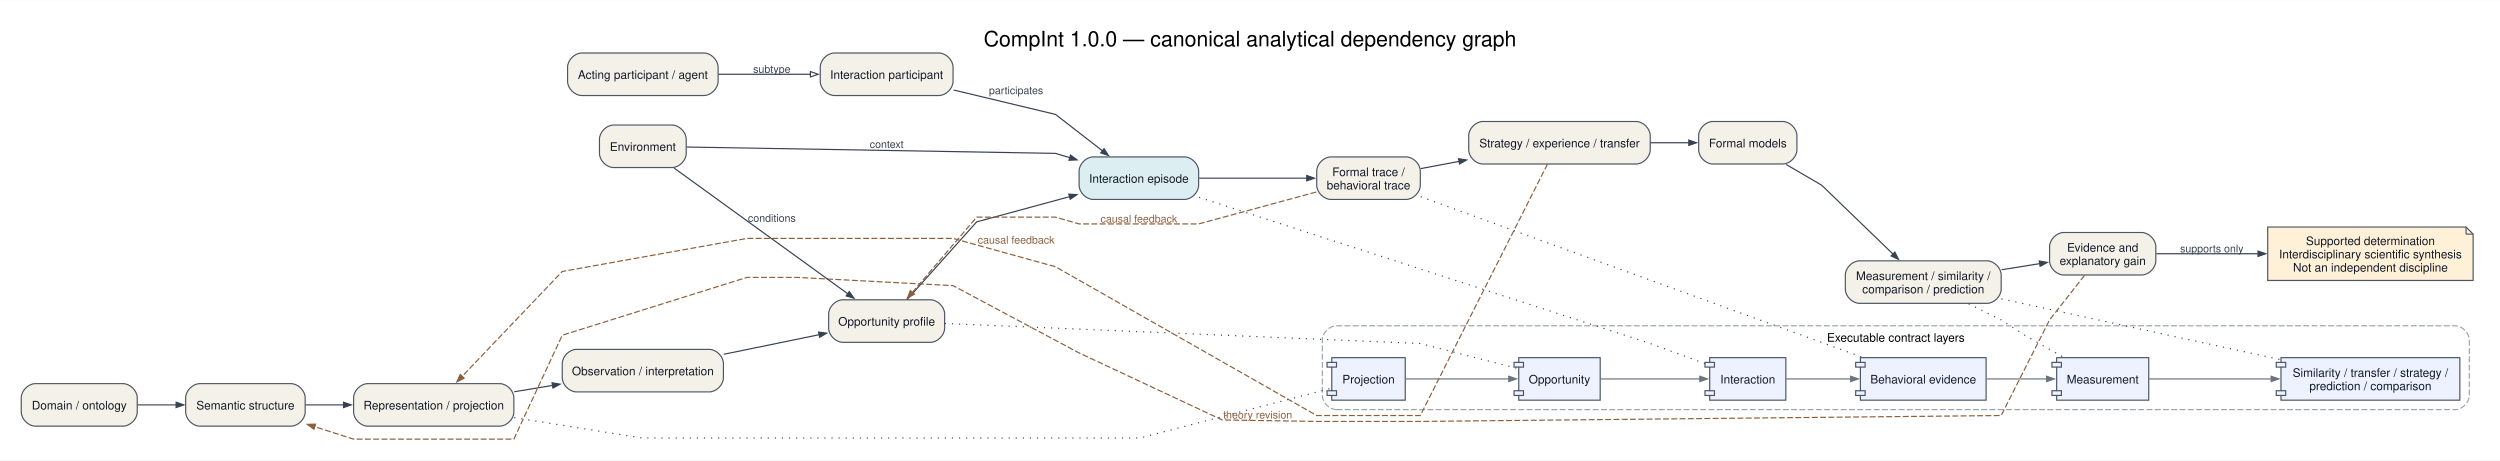
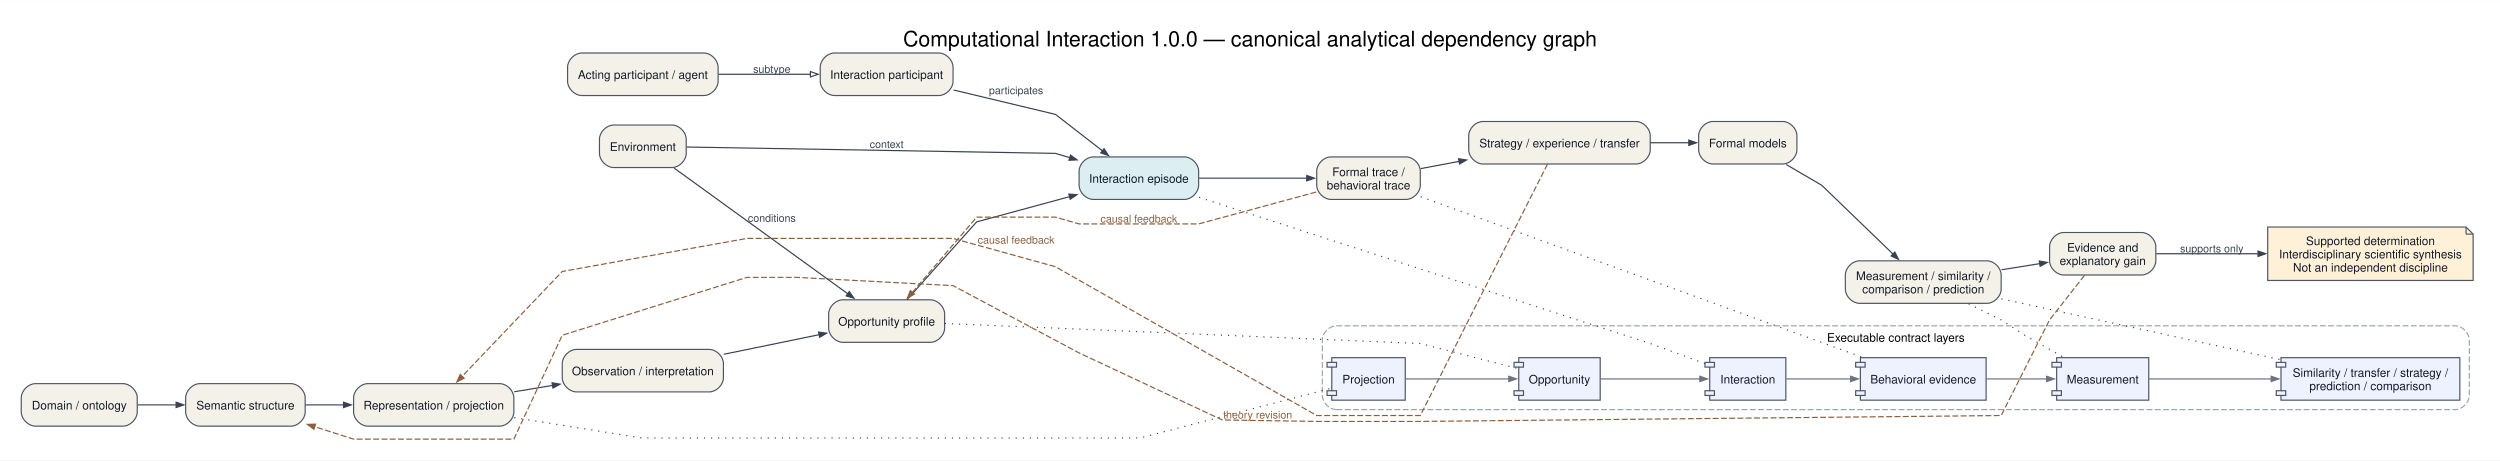
<svg xmlns="http://www.w3.org/2000/svg" width="2117pt" height="390pt" viewBox="0.00 0.00 2117.14 389.75">
  <g id="graph0" class="graph" transform="scale(1 1) rotate(0) translate(18 371.75)">
    <polygon fill="#ffffff" stroke="none" points="-18,18 -18,-371.75 2099.14,-371.75 2099.14,18 -18,18" />
-     <text text-anchor="middle" x="1040.57" y="-332.65" font-family="Helvetica,sans-Serif" font-size="18.00">CompInt 1.0.0 — canonical analytical dependency graph</text>
+     <text text-anchor="middle" x="1040.57" y="-332.65" font-family="Helvetica,sans-Serif" font-size="18.00">Computational Interaction 1.0.0 — canonical analytical dependency graph</text>
    <g id="clust1" class="cluster">
      <path fill="#ffffff" stroke="#9ca3af" stroke-dasharray="5,2" d="M1113.82,-25C1113.82,-25 2061.14,-25 2061.14,-25 2067.14,-25 2073.14,-31 2073.14,-37 2073.14,-37 2073.14,-84 2073.14,-84 2073.14,-90 2067.14,-96 2061.14,-96 2061.14,-96 1113.82,-96 1113.82,-96 1107.82,-96 1101.82,-90 1101.82,-84 1101.82,-84 1101.82,-37 1101.82,-37 1101.82,-31 1107.82,-25 1113.82,-25" />
      <text text-anchor="middle" x="1587.48" y="-82.5" font-family="Helvetica,sans-Serif" font-size="10.00">Executable contract layers</text>
    </g>
    <g id="node1" class="node">
      <path fill="#f4f1e8" stroke="#4b5563" d="M86.22,-47C86.22,-47 12,-47 12,-47 6,-47 0,-41 0,-35 0,-35 0,-23 0,-23 0,-17 6,-11 12,-11 12,-11 86.22,-11 86.22,-11 92.22,-11 98.22,-17 98.22,-23 98.22,-23 98.22,-35 98.22,-35 98.22,-41 92.22,-47 86.22,-47" />
      <text text-anchor="middle" x="49.11" y="-25.12" font-family="Helvetica,sans-Serif" font-size="10.00" fill="#111827">Domain / ontology</text>
    </g>
    <g id="node2" class="node">
      <path fill="#f4f1e8" stroke="#4b5563" d="M228.44,-47C228.44,-47 151.22,-47 151.22,-47 145.22,-47 139.22,-41 139.22,-35 139.22,-35 139.22,-23 139.22,-23 139.22,-17 145.22,-11 151.22,-11 151.22,-11 228.44,-11 228.44,-11 234.44,-11 240.44,-17 240.44,-23 240.44,-23 240.44,-35 240.44,-35 240.44,-41 234.44,-47 228.44,-47" />
      <text text-anchor="middle" x="189.83" y="-25.12" font-family="Helvetica,sans-Serif" font-size="10.00" fill="#111827">Semantic structure</text>
    </g>
    <g id="edge1" class="edge">
      <path fill="none" stroke="#374151" d="M98.63,-29C109.19,-29 120.46,-29 131.34,-29" />
      <polygon fill="#374151" stroke="#374151" points="131.15,-31.28 137.65,-29 131.15,-26.73 131.15,-31.28" />
    </g>
    <g id="node3" class="node">
      <path fill="#f4f1e8" stroke="#4b5563" d="M405.16,-47C405.16,-47 293.44,-47 293.44,-47 287.44,-47 281.44,-41 281.44,-35 281.44,-35 281.44,-23 281.44,-23 281.44,-17 287.44,-11 293.44,-11 293.44,-11 405.16,-11 405.16,-11 411.16,-11 417.16,-17 417.16,-23 417.16,-23 417.16,-35 417.16,-35 417.16,-41 411.16,-47 405.16,-47" />
      <text text-anchor="middle" x="349.3" y="-25.12" font-family="Helvetica,sans-Serif" font-size="10.00" fill="#111827">Representation / projection</text>
    </g>
    <g id="edge2" class="edge">
      <path fill="none" stroke="#374151" d="M240.65,-29C250.95,-29 262.01,-29 272.99,-29" />
      <polygon fill="#374151" stroke="#374151" points="272.93,-31.28 279.43,-29 272.93,-26.73 272.93,-31.28" />
    </g>
    <g id="node4" class="node">
      <path fill="#f4f1e8" stroke="#4b5563" d="M582.63,-76C582.63,-76 470.16,-76 470.16,-76 464.16,-76 458.16,-70 458.16,-64 458.16,-64 458.16,-52 458.16,-52 458.16,-46 464.16,-40 470.16,-40 470.16,-40 582.63,-40 582.63,-40 588.63,-40 594.63,-46 594.63,-52 594.63,-52 594.63,-64 594.63,-64 594.63,-70 588.63,-76 582.63,-76" />
      <text text-anchor="middle" x="526.39" y="-54.12" font-family="Helvetica,sans-Serif" font-size="10.00" fill="#111827">Observation / interpretation</text>
    </g>
    <g id="edge3" class="edge">
      <path fill="none" stroke="#374151" d="M417.5,-40.13C428.13,-41.89 439.18,-43.72 449.99,-45.51" />
      <polygon fill="#374151" stroke="#374151" points="449.52,-47.74 456.31,-46.56 450.27,-43.25 449.52,-47.74" />
    </g>
    <g id="node16" class="node">
      <polygon fill="#eef2ff" stroke="#4b5563" points="1172.04,-69 1109.82,-69 1109.82,-65 1105.82,-65 1105.82,-61 1109.82,-61 1109.82,-41 1105.82,-41 1105.82,-37 1109.82,-37 1109.82,-33 1172.04,-33 1172.04,-69" />
      <polyline fill="none" stroke="#4b5563" points="1109.82,-65 1113.82,-65 1113.82,-61 1109.82,-61" />
      <polyline fill="none" stroke="#4b5563" points="1109.82,-41 1113.82,-41 1113.82,-37 1109.82,-37" />
      <text text-anchor="middle" x="1140.93" y="-47.12" font-family="Helvetica,sans-Serif" font-size="10.00" fill="#111827">Projection</text>
    </g>
    <g id="edge24" class="edge">
      <path fill="none" stroke="#374151" stroke-dasharray="1,5" d="M417.5,-18.25C466.87,-10.36 525.39,-1 525.39,-1 525.39,-1 525.39,-1 947.46,-1 947.46,-1 1055.16,-28.98 1109.43,-43.08" />
    </g>
    <g id="node5" class="node">
      <path fill="#f4f1e8" stroke="#4b5563" d="M769.97,-118C769.97,-118 695.75,-118 695.75,-118 689.75,-118 683.75,-112 683.75,-106 683.75,-106 683.75,-94 683.75,-94 683.75,-88 689.75,-82 695.75,-82 695.75,-82 769.97,-82 769.97,-82 775.97,-82 781.97,-88 781.97,-94 781.97,-94 781.97,-106 781.97,-106 781.97,-112 775.97,-118 769.97,-118" />
      <text text-anchor="middle" x="732.86" y="-96.12" font-family="Helvetica,sans-Serif" font-size="10.00" fill="#111827">Opportunity profile</text>
    </g>
    <g id="edge4" class="edge">
      <path fill="none" stroke="#374151" d="M594.91,-71.87C621.16,-77.26 650.88,-83.36 675.9,-88.5" />
      <polygon fill="#374151" stroke="#374151" points="675.2,-90.68 682.03,-89.76 676.12,-86.23 675.2,-90.68" />
    </g>
    <g id="node6" class="node">
      <path fill="#dceef2" stroke="#4b5563" d="M985.07,-239C985.07,-239 907.85,-239 907.85,-239 901.85,-239 895.85,-233 895.85,-227 895.85,-227 895.85,-215 895.85,-215 895.85,-209 901.85,-203 907.85,-203 907.85,-203 985.07,-203 985.07,-203 991.07,-203 997.07,-209 997.07,-215 997.07,-215 997.07,-227 997.07,-227 997.07,-233 991.07,-239 985.07,-239" />
      <text text-anchor="middle" x="946.46" y="-217.12" font-family="Helvetica,sans-Serif" font-size="10.00" fill="#111827">Interaction episode</text>
    </g>
    <g id="edge5" class="edge">
      <path fill="none" stroke="#374151" d="M750.19,-118.23C772.32,-142.93 809.1,-184 809.1,-184 809.1,-184 850.8,-195.31 888.08,-205.43" />
      <polygon fill="#374151" stroke="#374151" points="887.13,-207.53 894,-207.04 888.32,-203.14 887.13,-207.53" />
    </g>
    <g id="node17" class="node">
      <polygon fill="#eef2ff" stroke="#4b5563" points="1337.13,-69 1268.16,-69 1268.16,-65 1264.16,-65 1264.16,-61 1268.16,-61 1268.16,-41 1264.16,-41 1264.16,-37 1268.16,-37 1268.16,-33 1337.13,-33 1337.13,-69" />
      <polyline fill="none" stroke="#4b5563" points="1268.16,-65 1272.16,-65 1272.16,-61 1268.16,-61" />
      <polyline fill="none" stroke="#4b5563" points="1268.16,-41 1272.16,-41 1272.16,-37 1268.16,-37" />
      <text text-anchor="middle" x="1302.65" y="-47.12" font-family="Helvetica,sans-Serif" font-size="10.00" fill="#111827">Opportunity</text>
    </g>
    <g id="edge25" class="edge">
      <path fill="none" stroke="#374151" stroke-dasharray="1,5" d="M782.12,-97.97C898.45,-93.07 1184.79,-81 1184.79,-81 1184.79,-81 1233.34,-68.54 1267.85,-59.68" />
    </g>
    <g id="node7" class="node">
      <path fill="#f4f1e8" stroke="#4b5563" d="M1172.79,-239C1172.79,-239 1109.07,-239 1109.07,-239 1103.07,-239 1097.07,-233 1097.07,-227 1097.07,-227 1097.07,-215 1097.07,-215 1097.07,-209 1103.07,-203 1109.07,-203 1109.07,-203 1172.79,-203 1172.79,-203 1178.79,-203 1184.79,-209 1184.79,-215 1184.79,-215 1184.79,-227 1184.79,-227 1184.79,-233 1178.79,-239 1172.79,-239" />
      <text text-anchor="middle" x="1140.93" y="-222.75" font-family="Helvetica,sans-Serif" font-size="10.00" fill="#111827">Formal trace /</text>
      <text text-anchor="middle" x="1140.93" y="-211.5" font-family="Helvetica,sans-Serif" font-size="10.00" fill="#111827">behavioral trace</text>
    </g>
    <g id="edge6" class="edge">
      <path fill="none" stroke="#374151" d="M997.53,-221C1025.63,-221 1060.61,-221 1088.87,-221" />
      <polygon fill="#374151" stroke="#374151" points="1088.64,-223.28 1095.14,-221 1088.64,-218.73 1088.64,-223.28" />
    </g>
    <g id="node18" class="node">
      <polygon fill="#eef2ff" stroke="#4b5563" points="1494.35,-69 1429.88,-69 1429.88,-65 1425.88,-65 1425.88,-61 1429.88,-61 1429.88,-41 1425.88,-41 1425.88,-37 1429.88,-37 1429.88,-33 1494.35,-33 1494.35,-69" />
      <polyline fill="none" stroke="#4b5563" points="1429.88,-65 1433.88,-65 1433.88,-61 1429.88,-61" />
      <polyline fill="none" stroke="#4b5563" points="1429.88,-41 1433.88,-41 1433.88,-37 1429.88,-37" />
      <text text-anchor="middle" x="1462.12" y="-47.12" font-family="Helvetica,sans-Serif" font-size="10.00" fill="#111827">Interaction</text>
    </g>
    <g id="edge26" class="edge">
      <path fill="none" stroke="#374151" stroke-dasharray="1,5" d="M997.44,-204.8C1111.17,-167.95 1379.51,-81 1379.51,-81 1379.51,-81 1406.79,-70.97 1429.8,-62.51" />
    </g>
    <g id="edge16" class="edge">
      <path fill="none" stroke="#8b5e3c" stroke-dasharray="5,2" d="M1096.68,-209.27C1054.63,-197.86 997.07,-182.25 997.07,-182.25 997.07,-182.25 895.85,-182.25 895.85,-182.25 895.85,-182.25 875.85,-188 875.85,-188 875.85,-188 809.1,-188 809.1,-188 809.1,-188 776.87,-150.3 754.6,-124.25" />
      <polygon fill="#8b5e3c" stroke="#8b5e3c" points="756.39,-122.85 750.44,-119.38 752.93,-125.8 756.39,-122.85" />
      <text text-anchor="middle" x="946.46" y="-183.45" font-family="Helvetica,sans-Serif" font-size="9.00" fill="#8b5e3c">causal feedback</text>
    </g>
    <g id="node8" class="node">
      <path fill="#f4f1e8" stroke="#4b5563" d="M1367.51,-269C1367.51,-269 1237.79,-269 1237.79,-269 1231.79,-269 1225.79,-263 1225.79,-257 1225.79,-257 1225.79,-245 1225.79,-245 1225.79,-239 1231.79,-233 1237.79,-233 1237.79,-233 1367.51,-233 1367.51,-233 1373.51,-233 1379.51,-239 1379.51,-245 1379.51,-245 1379.51,-257 1379.51,-257 1379.51,-263 1373.51,-269 1367.51,-269" />
      <text text-anchor="middle" x="1302.65" y="-247.12" font-family="Helvetica,sans-Serif" font-size="10.00" fill="#111827">Strategy / experience / transfer</text>
    </g>
    <g id="edge7" class="edge">
      <path fill="none" stroke="#374151" d="M1185.15,-229.12C1195.29,-231.02 1206.42,-233.11 1217.67,-235.23" />
      <polygon fill="#374151" stroke="#374151" points="1217.17,-237.45 1223.98,-236.41 1218.01,-232.98 1217.17,-237.45" />
    </g>
    <g id="node19" class="node">
      <polygon fill="#eef2ff" stroke="#4b5563" points="1663.95,-69 1557.48,-69 1557.48,-65 1553.48,-65 1553.48,-61 1557.48,-61 1557.48,-41 1553.48,-41 1553.48,-37 1557.48,-37 1557.48,-33 1663.95,-33 1663.95,-69" />
      <polyline fill="none" stroke="#4b5563" points="1557.48,-65 1561.48,-65 1561.48,-61 1557.48,-61" />
      <polyline fill="none" stroke="#4b5563" points="1557.48,-41 1561.48,-41 1561.48,-37 1557.48,-37" />
      <text text-anchor="middle" x="1610.71" y="-47.12" font-family="Helvetica,sans-Serif" font-size="10.00" fill="#111827">Behavioral evidence</text>
    </g>
    <g id="edge27" class="edge">
      <path fill="none" stroke="#374151" stroke-dasharray="1,5" d="M1185.1,-205.31C1271.73,-173.83 1466.36,-103.1 1558.93,-69.46" />
    </g>
    <g id="edge17" class="edge">
      <path fill="none" stroke="#8b5e3c" stroke-dasharray="5,2" d="M1292.48,-232.87C1264.93,-178.42 1184.79,-20 1184.79,-20 1184.79,-20 1097.07,-20 1097.07,-20 1097.07,-20 875.85,-146 875.85,-146 875.85,-146 789.1,-170 789.1,-170 789.1,-170 614.63,-170 614.63,-170 614.63,-170 458.16,-142 458.16,-142 458.16,-142 404.79,-86.08 373.13,-52.92" />
      <polygon fill="#8b5e3c" stroke="#8b5e3c" points="375.05,-51.63 368.91,-48.5 371.76,-54.77 375.05,-51.63" />
      <text text-anchor="middle" x="842.47" y="-165.58" font-family="Helvetica,sans-Serif" font-size="9.00" fill="#8b5e3c">causal feedback</text>
    </g>
    <g id="node9" class="node">
      <path fill="#f4f1e8" stroke="#4b5563" d="M1491.73,-269C1491.73,-269 1432.51,-269 1432.51,-269 1426.51,-269 1420.51,-263 1420.51,-257 1420.51,-257 1420.51,-245 1420.51,-245 1420.51,-239 1426.51,-233 1432.51,-233 1432.51,-233 1491.73,-233 1491.73,-233 1497.73,-233 1503.73,-239 1503.73,-245 1503.73,-245 1503.73,-257 1503.73,-257 1503.73,-263 1497.73,-269 1491.73,-269" />
      <text text-anchor="middle" x="1462.12" y="-247.12" font-family="Helvetica,sans-Serif" font-size="10.00" fill="#111827">Formal models</text>
    </g>
    <g id="edge8" class="edge">
      <path fill="none" stroke="#374151" d="M1379.62,-251C1390.77,-251 1402,-251 1412.41,-251" />
      <polygon fill="#374151" stroke="#374151" points="1412.18,-253.28 1418.68,-251 1412.18,-248.73 1412.18,-253.28" />
    </g>
    <g id="node10" class="node">
      <path fill="#f4f1e8" stroke="#4b5563" d="M1664.7,-151C1664.7,-151 1556.73,-151 1556.73,-151 1550.73,-151 1544.73,-145 1544.73,-139 1544.73,-139 1544.73,-127 1544.73,-127 1544.73,-121 1550.73,-115 1556.73,-115 1556.73,-115 1664.7,-115 1664.7,-115 1670.7,-115 1676.7,-121 1676.7,-127 1676.7,-127 1676.7,-139 1676.7,-139 1676.7,-145 1670.7,-151 1664.7,-151" />
      <text text-anchor="middle" x="1610.71" y="-134.75" font-family="Helvetica,sans-Serif" font-size="10.00" fill="#111827">Measurement / similarity /</text>
      <text text-anchor="middle" x="1610.71" y="-123.5" font-family="Helvetica,sans-Serif" font-size="10.00" fill="#111827">comparison / prediction</text>
    </g>
    <g id="edge9" class="edge">
      <path fill="none" stroke="#374151" d="M1494.65,-232.58C1509.81,-223.72 1524.73,-215 1524.73,-215 1524.73,-215 1560.24,-180.74 1585.35,-156.5" />
      <polygon fill="#374151" stroke="#374151" points="1586.67,-158.4 1589.76,-152.25 1583.51,-155.13 1586.67,-158.4" />
    </g>
    <g id="node11" class="node">
      <path fill="#f4f1e8" stroke="#4b5563" d="M1795.67,-175C1795.67,-175 1729.7,-175 1729.7,-175 1723.7,-175 1717.7,-169 1717.7,-163 1717.7,-163 1717.7,-151 1717.7,-151 1717.7,-145 1723.7,-139 1729.7,-139 1729.7,-139 1795.67,-139 1795.67,-139 1801.67,-139 1807.67,-145 1807.67,-151 1807.67,-151 1807.67,-163 1807.67,-163 1807.67,-169 1801.67,-175 1795.67,-175" />
      <text text-anchor="middle" x="1762.68" y="-158.75" font-family="Helvetica,sans-Serif" font-size="10.00" fill="#111827">Evidence and</text>
      <text text-anchor="middle" x="1762.68" y="-147.5" font-family="Helvetica,sans-Serif" font-size="10.00" fill="#111827">explanatory gain</text>
    </g>
    <g id="edge10" class="edge">
      <path fill="none" stroke="#374151" d="M1677.06,-143.46C1687.88,-145.19 1698.97,-146.96 1709.41,-148.63" />
      <polygon fill="#374151" stroke="#374151" points="1708.98,-150.87 1715.76,-149.65 1709.7,-146.38 1708.98,-150.87" />
    </g>
    <g id="node20" class="node">
      <polygon fill="#eef2ff" stroke="#4b5563" points="1801.67,-69 1723.7,-69 1723.7,-65 1719.7,-65 1719.7,-61 1723.7,-61 1723.7,-41 1719.7,-41 1719.7,-37 1723.7,-37 1723.7,-33 1801.67,-33 1801.67,-69" />
      <polyline fill="none" stroke="#4b5563" points="1723.7,-65 1727.7,-65 1727.7,-61 1723.7,-61" />
      <polyline fill="none" stroke="#4b5563" points="1723.7,-41 1727.7,-41 1727.7,-37 1723.7,-37" />
      <text text-anchor="middle" x="1762.68" y="-47.12" font-family="Helvetica,sans-Serif" font-size="10.00" fill="#111827">Measurement</text>
    </g>
    <g id="edge28" class="edge">
      <path fill="none" stroke="#374151" stroke-dasharray="1,5" d="M1649.14,-114.57C1663.59,-107.46 1676.7,-101 1676.7,-101 1676.7,-101 1696.7,-88 1696.7,-88 1696.7,-88 1712.95,-78.75 1729.19,-69.5" />
    </g>
    <g id="node21" class="node">
      <polygon fill="#eef2ff" stroke="#4b5563" points="2065.14,-69 1913.67,-69 1913.67,-65 1909.67,-65 1909.67,-61 1913.67,-61 1913.67,-41 1909.67,-41 1909.67,-37 1913.67,-37 1913.67,-33 2065.14,-33 2065.14,-69" />
      <polyline fill="none" stroke="#4b5563" points="1913.67,-65 1917.67,-65 1917.67,-61 1913.67,-61" />
      <polyline fill="none" stroke="#4b5563" points="1913.67,-41 1917.67,-41 1917.67,-37 1913.67,-37" />
      <text text-anchor="middle" x="1989.4" y="-52.75" font-family="Helvetica,sans-Serif" font-size="10.00" fill="#111827">Similarity / transfer / strategy /</text>
      <text text-anchor="middle" x="1989.4" y="-41.5" font-family="Helvetica,sans-Serif" font-size="10.00" fill="#111827">prediction / comparison</text>
    </g>
    <g id="edge29" class="edge">
      <path fill="none" stroke="#374151" stroke-dasharray="1,5" d="M1676.9,-118.81C1742.7,-104.49 1844.23,-82.39 1913.35,-67.34" />
    </g>
    <g id="edge18" class="edge">
      <path fill="none" stroke="#8b5e3c" stroke-dasharray="5,2" d="M1747.28,-138.66C1734.45,-122.33 1717.7,-101 1717.7,-101 1717.7,-101 1676.7,-20 1676.7,-20 1676.7,-20 1184.79,-15 1184.79,-15 1184.79,-15 1097.07,-15 1097.07,-15 1097.07,-15 1017.07,-16.25 1017.07,-16.25 1017.07,-16.25 895.85,-73 895.85,-73 895.85,-73 789.1,-130 789.1,-130 789.1,-130 656.63,-137 656.63,-137 656.63,-137 614.63,-137 614.63,-137 614.63,-137 458.16,-88 458.16,-88 458.16,-88 417.16,0 417.16,0 417.16,0 281.44,0 281.44,0 281.44,0 266.18,-4.88 248.19,-10.64" />
      <polygon fill="#8b5e3c" stroke="#8b5e3c" points="247.84,-8.36 242.35,-12.51 249.23,-12.7 247.84,-8.36" />
      <text text-anchor="middle" x="1047.07" y="-17.45" font-family="Helvetica,sans-Serif" font-size="9.00" fill="#8b5e3c">theory revision</text>
    </g>
    <g id="node15" class="node">
      <polygon fill="#fff0d8" stroke="#4b5563" points="2070.39,-179.63 1902.42,-179.63 1902.42,-134.37 2076.39,-134.37 2076.39,-173.63 2070.39,-179.63" />
      <polyline fill="none" stroke="#4b5563" points="2070.39,-179.63 2070.39,-173.63" />
      <polyline fill="none" stroke="#4b5563" points="2076.39,-173.63 2070.39,-173.63" />
      <text text-anchor="middle" x="1989.4" y="-164.38" font-family="Helvetica,sans-Serif" font-size="10.00" fill="#111827">Supported determination</text>
      <text text-anchor="middle" x="1989.4" y="-153.12" font-family="Helvetica,sans-Serif" font-size="10.00" fill="#111827">Interdisciplinary scientific synthesis</text>
      <text text-anchor="middle" x="1989.4" y="-141.88" font-family="Helvetica,sans-Serif" font-size="10.00" fill="#111827">Not an independent discipline</text>
    </g>
    <g id="edge15" class="edge">
      <path fill="none" stroke="#374151" d="M1808.08,-157C1832.74,-157 1864.39,-157 1894.28,-157" />
      <polygon fill="#374151" stroke="#374151" points="1894.23,-159.28 1900.73,-157 1894.23,-154.73 1894.23,-159.28" />
      <text text-anchor="middle" x="1855.04" y="-158.2" font-family="Helvetica,sans-Serif" font-size="9.00" fill="#374151">supports only</text>
    </g>
    <g id="node12" class="node">
      <path fill="#f4f1e8" stroke="#4b5563" d="M777.1,-327C777.1,-327 688.63,-327 688.63,-327 682.63,-327 676.63,-321 676.63,-315 676.63,-315 676.63,-303 676.63,-303 676.63,-297 682.63,-291 688.63,-291 688.63,-291 777.1,-291 777.1,-291 783.1,-291 789.1,-297 789.1,-303 789.1,-303 789.1,-315 789.1,-315 789.1,-321 783.1,-327 777.1,-327" />
      <text text-anchor="middle" x="732.86" y="-305.12" font-family="Helvetica,sans-Serif" font-size="10.00" fill="#111827">Interaction participant</text>
    </g>
    <g id="edge11" class="edge">
      <path fill="none" stroke="#374151" d="M789.57,-295.66C829.35,-286.13 875.85,-275 875.85,-275 875.85,-275 896.71,-258.81 915.6,-244.17" />
      <polygon fill="#374151" stroke="#374151" points="916.96,-245.99 920.7,-240.21 914.17,-242.4 916.96,-245.99" />
      <text text-anchor="middle" x="842.47" y="-292.18" font-family="Helvetica,sans-Serif" font-size="9.00" fill="#374151">participates</text>
    </g>
    <g id="node13" class="node">
      <path fill="#f4f1e8" stroke="#4b5563" d="M578.13,-327C578.13,-327 474.66,-327 474.66,-327 468.66,-327 462.66,-321 462.66,-315 462.66,-315 462.66,-303 462.66,-303 462.66,-297 468.66,-291 474.66,-291 474.66,-291 578.13,-291 578.13,-291 584.13,-291 590.13,-297 590.13,-303 590.13,-303 590.13,-315 590.13,-315 590.13,-321 584.13,-327 578.13,-327" />
      <text text-anchor="middle" x="526.39" y="-305.12" font-family="Helvetica,sans-Serif" font-size="10.00" fill="#111827">Acting participant / agent</text>
    </g>
    <g id="edge12" class="edge">
      <path fill="none" stroke="#374151" d="M590.41,-309C615.19,-309 643.59,-309 668.4,-309" />
      <polygon fill="none" stroke="#374151" points="668.31,-311.28 674.81,-309 668.31,-306.73 668.31,-311.28" />
      <text text-anchor="middle" x="635.63" y="-310.2" font-family="Helvetica,sans-Serif" font-size="9.00" fill="#374151">subtype</text>
    </g>
    <g id="node14" class="node">
      <path fill="#f4f1e8" stroke="#4b5563" d="M551.13,-266C551.13,-266 501.66,-266 501.66,-266 495.66,-266 489.66,-260 489.66,-254 489.66,-254 489.66,-242 489.66,-242 489.66,-236 495.66,-230 501.66,-230 501.66,-230 551.13,-230 551.13,-230 557.13,-230 563.13,-236 563.13,-242 563.13,-242 563.13,-254 563.13,-254 563.13,-260 557.13,-266 551.13,-266" />
      <text text-anchor="middle" x="526.39" y="-244.12" font-family="Helvetica,sans-Serif" font-size="10.00" fill="#111827">Environment</text>
    </g>
    <g id="edge13" class="edge">
      <path fill="none" stroke="#374151" d="M552.88,-229.55C590.17,-202.56 659.58,-152.32 700.13,-122.97" />
      <polygon fill="#374151" stroke="#374151" points="701.23,-124.99 705.16,-119.33 698.56,-121.3 701.23,-124.99" />
      <text text-anchor="middle" x="635.63" y="-184.06" font-family="Helvetica,sans-Serif" font-size="9.00" fill="#374151">conditions</text>
    </g>
    <g id="edge14" class="edge">
      <path fill="none" stroke="#374151" d="M563.37,-247.38C652.4,-245.85 875.85,-242 875.85,-242 875.85,-242 880.89,-240.48 888.26,-238.25" />
      <polygon fill="#374151" stroke="#374151" points="888.6,-240.53 894.16,-236.48 887.28,-236.17 888.6,-240.53" />
      <text text-anchor="middle" x="732.86" y="-246.6" font-family="Helvetica,sans-Serif" font-size="9.00" fill="#374151">context</text>
    </g>
    <g id="edge19" class="edge">
      <path fill="none" stroke="#6b7280" d="M1172.35,-51C1197.14,-51 1232.42,-51 1259.87,-51" />
      <polygon fill="#6b7280" stroke="#6b7280" points="1259.74,-53.28 1266.24,-51 1259.74,-48.73 1259.74,-53.28" />
    </g>
    <g id="edge20" class="edge">
      <path fill="none" stroke="#6b7280" d="M1337.43,-51C1362.16,-51 1395.8,-51 1421.75,-51" />
      <polygon fill="#6b7280" stroke="#6b7280" points="1421.53,-53.28 1428.03,-51 1421.53,-48.73 1421.53,-53.28" />
    </g>
    <g id="edge21" class="edge">
      <path fill="none" stroke="#6b7280" d="M1494.57,-51C1510.54,-51 1530.5,-51 1549.3,-51" />
      <polygon fill="#6b7280" stroke="#6b7280" points="1549.26,-53.28 1555.76,-51 1549.26,-48.73 1549.26,-53.28" />
    </g>
    <g id="edge22" class="edge">
      <path fill="none" stroke="#6b7280" d="M1664.17,-51C1680.86,-51 1699.2,-51 1715.43,-51" />
      <polygon fill="#6b7280" stroke="#6b7280" points="1715.19,-53.28 1721.69,-51 1715.19,-48.73 1715.19,-53.28" />
    </g>
    <g id="edge23" class="edge">
      <path fill="none" stroke="#6b7280" d="M1802.06,-51C1830.38,-51 1869.99,-51 1905.41,-51" />
      <polygon fill="#6b7280" stroke="#6b7280" points="1905.35,-53.28 1911.85,-51 1905.35,-48.73 1905.35,-53.28" />
    </g>
  </g>
</svg>
